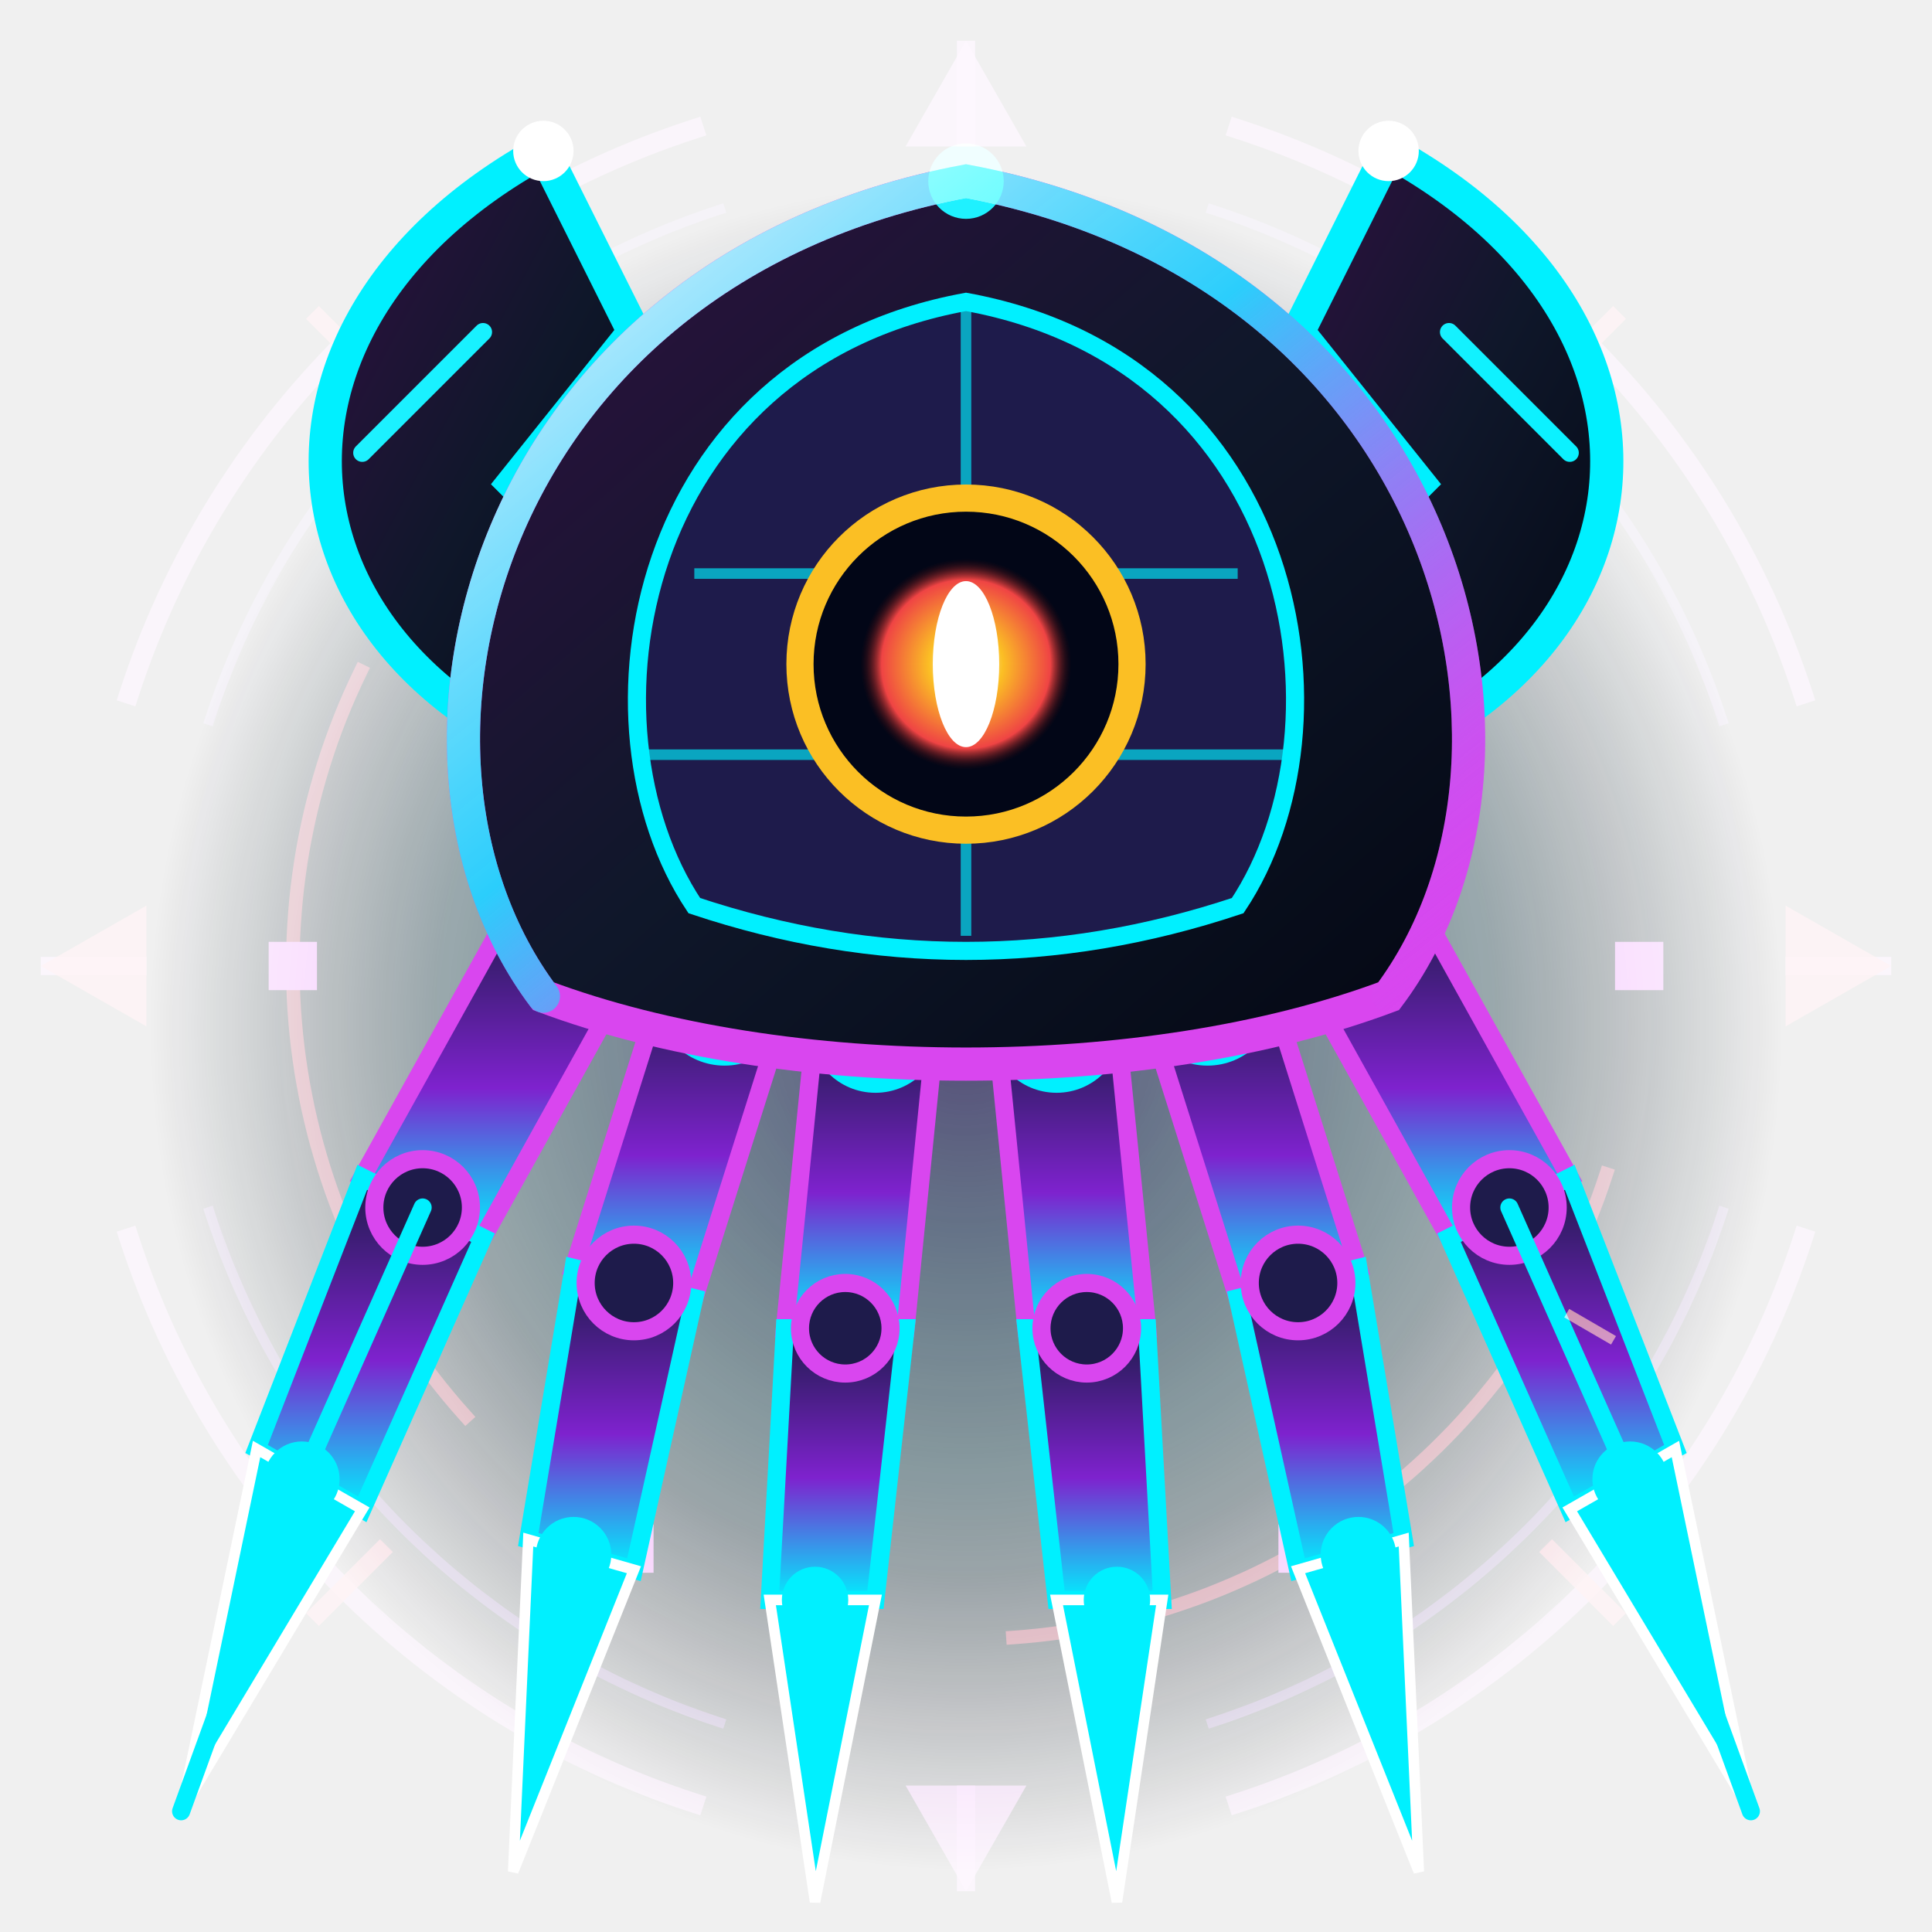
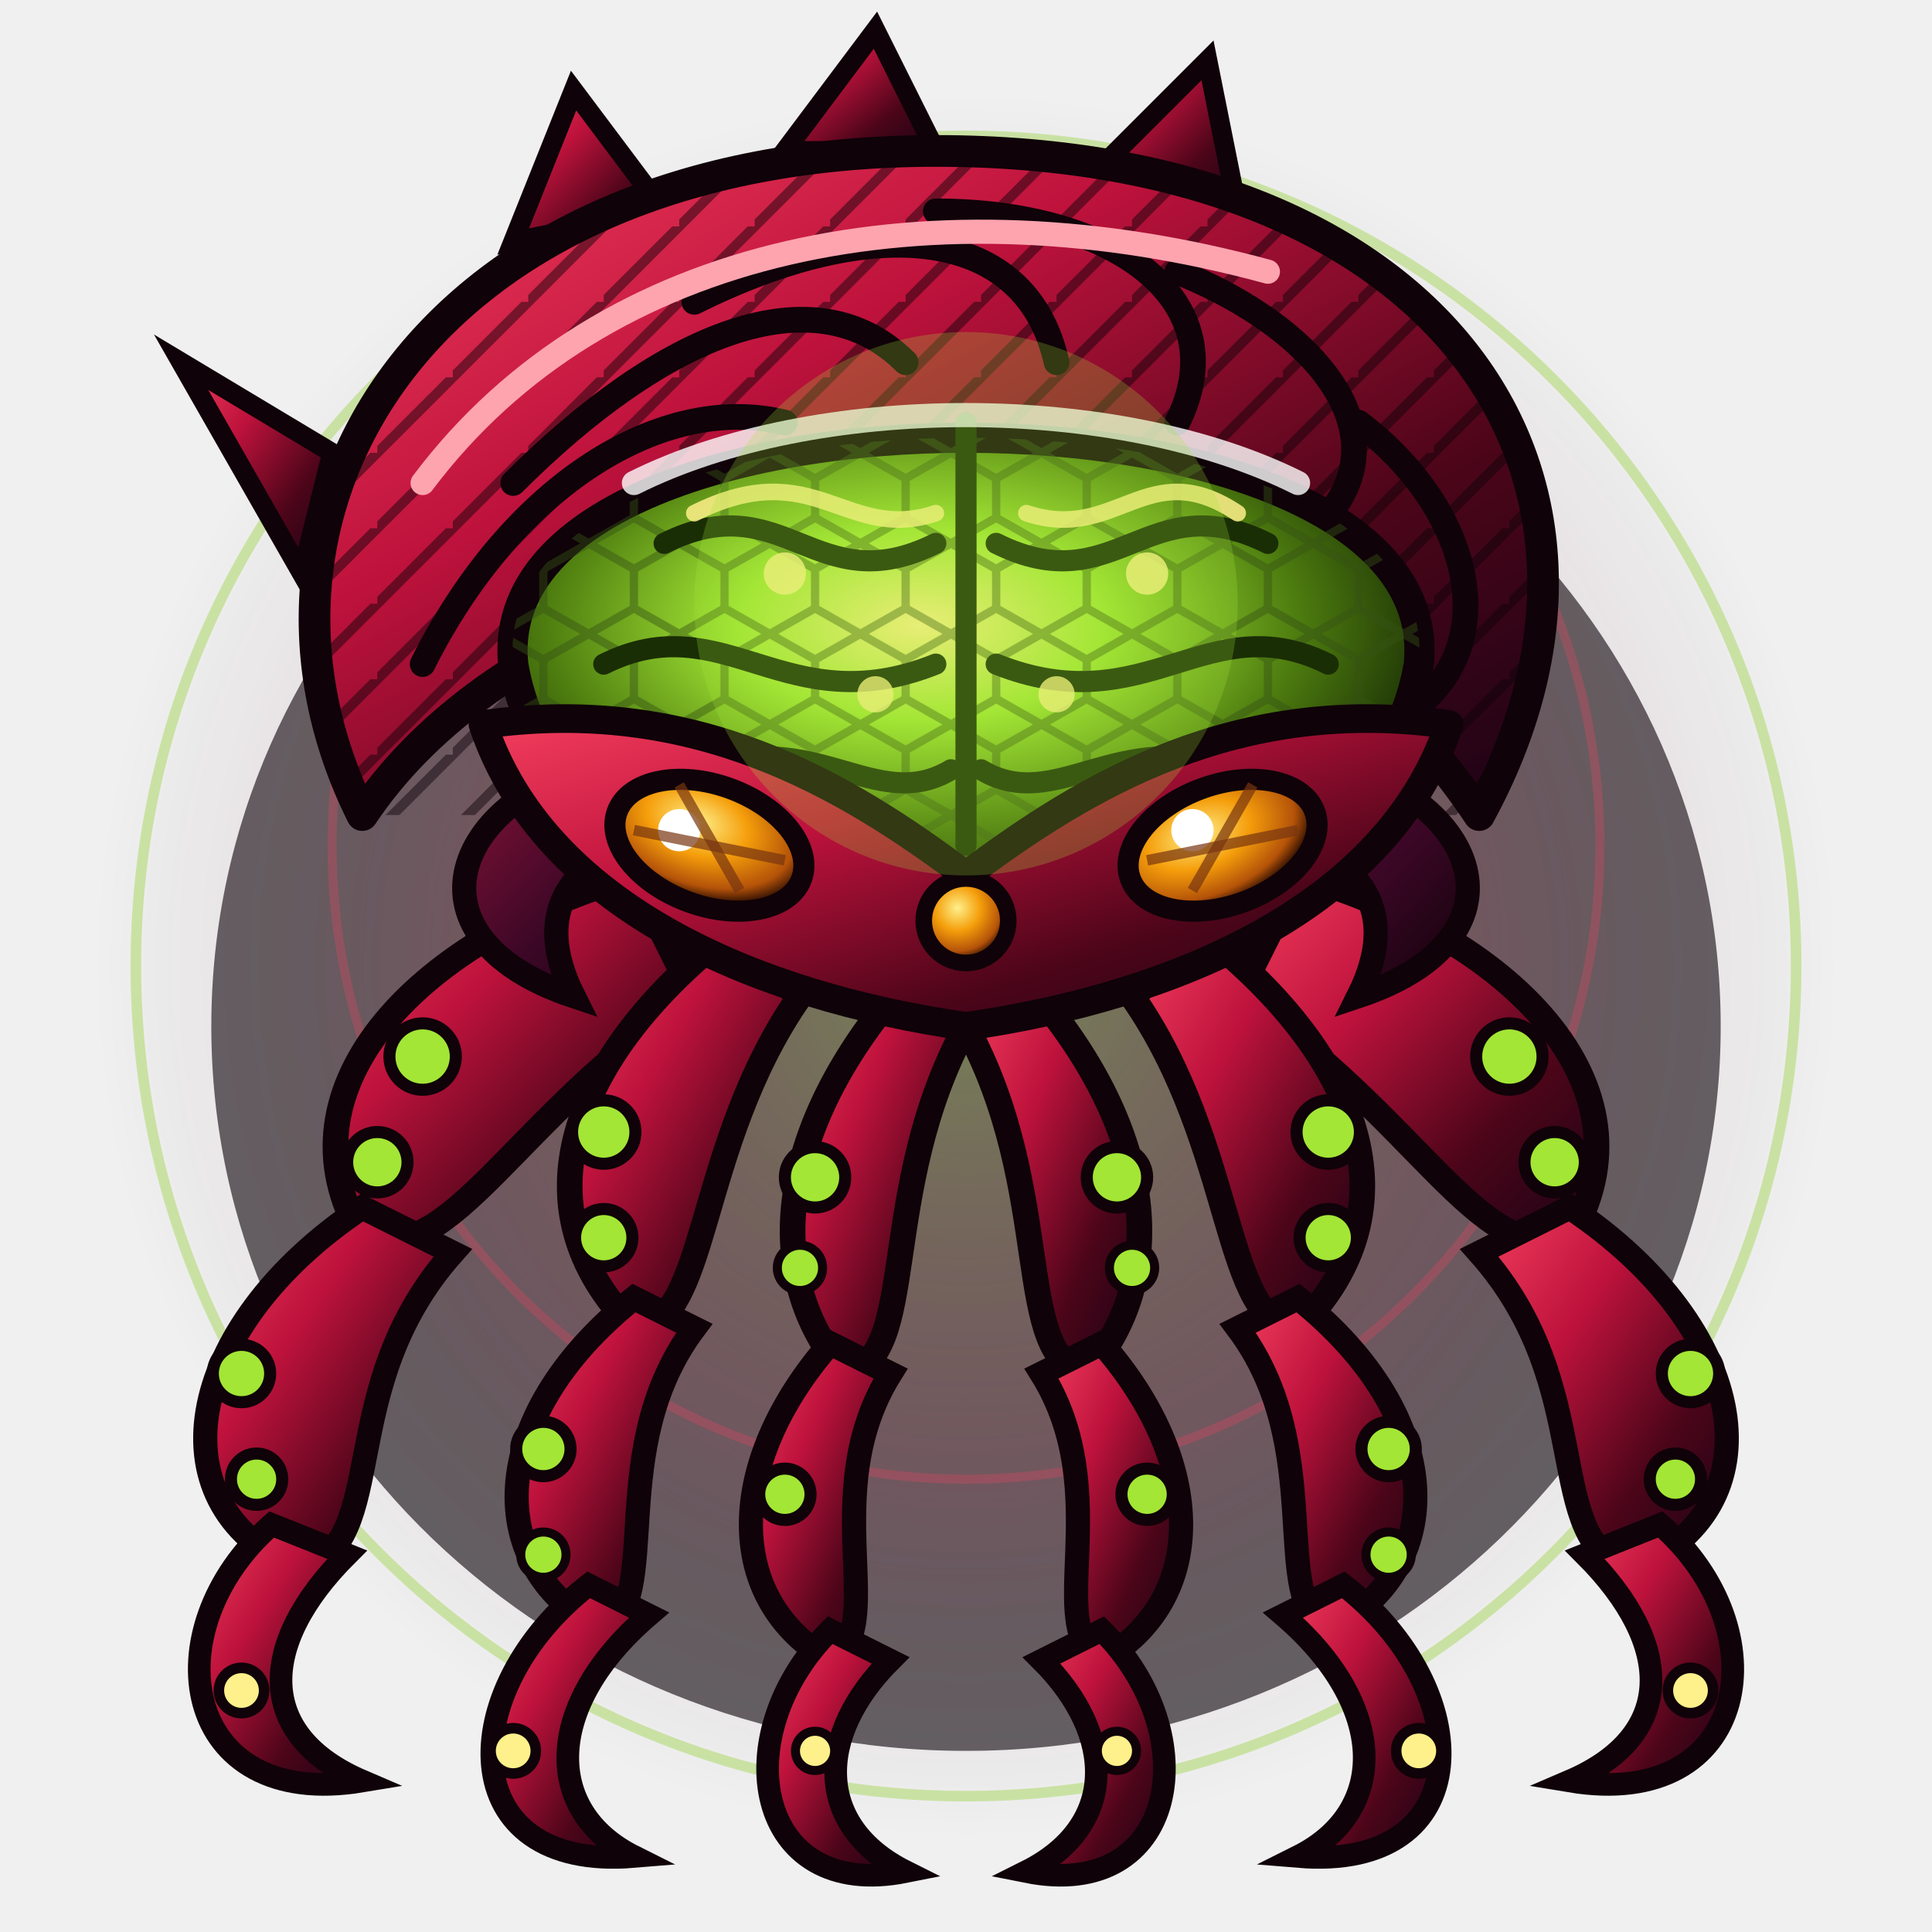
- <svg xmlns="http://www.w3.org/2000/svg" viewBox="0 0 128 128" fill="none" data-rig-id="enemy-lurker-rig" data-root-anchor="64,46" data-has-aura="true">
+ <svg xmlns="http://www.w3.org/2000/svg" viewBox="0 0 128 128" width="128" height="128">
  <defs>
-     <radialGradient id="el-cast-shadow" cx="50%" cy="50%" r="50%">
-       <stop offset="0%" stop-color="#020617" stop-opacity="0.78" />
-       <stop offset="65%" stop-color="#030712" stop-opacity="0.36" />
-       <stop offset="100%" stop-color="#030712" stop-opacity="0" />
+     <linearGradient id="elk-chitin" x1="0%" y1="0%" x2="100%" y2="100%">
+       <stop offset="0%" stop-color="#f43f5e" />
+       <stop offset="35%" stop-color="#be123c" />
+       <stop offset="70%" stop-color="#4c0519" />
+       <stop offset="100%" stop-color="#1a0315" />
+     </linearGradient>
+     <linearGradient id="elk-chitin-dark" x1="0%" y1="0%" x2="100%" y2="100%">
+       <stop offset="0%" stop-color="#881337" />
+       <stop offset="55%" stop-color="#3b0726" />
+       <stop offset="100%" stop-color="#0f0208" />
+     </linearGradient>
+     <radialGradient id="elk-brain-lime" cx="45%" cy="40%" r="58%">
+       <stop offset="0%" stop-color="#fef08a" />
+       <stop offset="35%" stop-color="#a3e635" />
+       <stop offset="72%" stop-color="#4d7c0f" />
+       <stop offset="100%" stop-color="#1a2e05" />
    </radialGradient>
-     <radialGradient id="el-aura-field" cx="50%" cy="50%" r="50%">
-       <stop offset="0%" stop-color="#9333ea" stop-opacity="0.32" />
-       <stop offset="55%" stop-color="#00f0ff" stop-opacity="0.14" />
-       <stop offset="100%" stop-color="#030712" stop-opacity="0" />
+     <radialGradient id="elk-amber-eye" cx="40%" cy="35%" r="60%">
+       <stop offset="0%" stop-color="#fef08a" />
+       <stop offset="45%" stop-color="#f59e0b" />
+       <stop offset="85%" stop-color="#b45309" />
+       <stop offset="100%" stop-color="#451a03" />
    </radialGradient>
-     <linearGradient id="el-abyss-mantle" x1="0%" y1="0%" x2="100%" y2="100%">
-       <stop offset="0%" stop-color="#311042" />
-       <stop offset="50%" stop-color="#0f172a" />
-       <stop offset="100%" stop-color="#030712" />
-     </linearGradient>
-     <linearGradient id="el-bio-tentacle" x1="50%" y1="0%" x2="50%" y2="100%">
-       <stop offset="0%" stop-color="#1e1b4b" />
-       <stop offset="55%" stop-color="#7e22ce" />
-       <stop offset="100%" stop-color="#00f0ff" />
-     </linearGradient>
-     <radialGradient id="el-eye-glow" cx="50%" cy="50%" r="50%">
-       <stop offset="0%" stop-color="#ffffff" />
-       <stop offset="35%" stop-color="#fbbf24" />
-       <stop offset="80%" stop-color="#ef4444" />
-       <stop offset="100%" stop-color="#450a0a" stop-opacity="0" />
+     <radialGradient id="elk-aura" cx="50%" cy="50%" r="50%">
+       <stop offset="0%" stop-color="#a3e635" stop-opacity="0.28" />
+       <stop offset="60%" stop-color="#be123c" stop-opacity="0.12" />
+       <stop offset="100%" stop-color="#0f0208" stop-opacity="0" />
    </radialGradient>
-     <linearGradient id="el-rim-light" x1="0%" y1="0%" x2="100%" y2="100%">
-       <stop offset="0%" stop-color="#ffffff" stop-opacity="0.95" />
-       <stop offset="45%" stop-color="#00f0ff" stop-opacity="0.8" />
-       <stop offset="100%" stop-color="#d946ef" stop-opacity="0" />
-     </linearGradient>
+     <pattern id="elk-manga-hatch" width="5" height="5" patternUnits="userSpaceOnUse">
+       <path d="M 0 5 L 5 0 M -1 1 L 1 -1" stroke="#0f0208" stroke-width="0.65" opacity="0.48" />
+     </pattern>
+     <pattern id="elk-bio-honeycomb" width="6" height="6" patternUnits="userSpaceOnUse">
+       <polygon points="3,0 6,1.7 6,4.3 3,6 0,4.3 0,1.7" fill="none" stroke="#365314" stroke-width="0.55" opacity="0.45" />
+     </pattern>
  </defs>
-   <g id="part-shadow-cast" data-pivot="64,66" data-parent="root" data-z-index="1" data-blend="multiply" style="mix-blend-mode: multiply">
-     <ellipse cx="64" cy="68" rx="54" ry="56" fill="url(#el-cast-shadow)" />
+   <g id="part-shadow-cast" data-pivot="64 66" data-parent="root" data-z-index="1" data-blend="multiply">
+     <ellipse cx="64" cy="68" rx="50" ry="48" fill="#090106" opacity="0.6" />
  </g>
-   <g id="part-aura-ring-outer" data-pivot="64,64" data-parent="root" data-z-index="4" data-blend="screen" data-motion="spin-cw" style="mix-blend-mode: screen">
-     <circle cx="64" cy="64" r="62" fill="url(#el-aura-field)" />
-     <path fill="none" stroke="#e879f9" stroke-width="1.3" stroke-opacity="0.72" d="M119.45,82.02 A58.3,58.3 0 0,1 82.02,119.45 M45.98,119.45 A58.3,58.3 0 0,1 8.55,82.02 M8.55,45.98 A58.3,58.3 0 0,1 45.98,8.55 M82.02,8.55 A58.3,58.3 0 0,1 119.45,45.98" stroke-linecap="square" />
-     <path fill="none" stroke="#a855f7" stroke-width="0.65" stroke-opacity="0.52" d="M114.12,80.29 A52.7,52.7 0 0,1 80.29,114.12 M47.71,114.12 A52.7,52.7 0 0,1 13.88,80.29 M13.88,47.71 A52.7,52.7 0 0,1 47.71,13.88 M80.29,13.88 A52.7,52.7 0 0,1 114.12,47.71" stroke-linecap="square" />
-     <line x1="118.3" y1="64" x2="125.3" y2="64" stroke="#e879f9" stroke-width="1.2" stroke-opacity="0.82" />
-     <line x1="102.4" y1="102.4" x2="107.3" y2="107.3" stroke="#f43f5e" stroke-width="1.2" stroke-opacity="0.82" />
-     <line x1="64" y1="118.3" x2="64" y2="125.3" stroke="#e879f9" stroke-width="1.2" stroke-opacity="0.82" />
-     <line x1="25.6" y1="102.4" x2="20.7" y2="107.3" stroke="#f43f5e" stroke-width="1.2" stroke-opacity="0.82" />
-     <line x1="9.7" y1="64" x2="2.7" y2="64" stroke="#e879f9" stroke-width="1.2" stroke-opacity="0.82" />
-     <line x1="25.6" y1="25.6" x2="20.7" y2="20.7" stroke="#f43f5e" stroke-width="1.2" stroke-opacity="0.82" />
-     <line x1="64" y1="9.7" x2="64" y2="2.7" stroke="#e879f9" stroke-width="1.2" stroke-opacity="0.82" />
-     <line x1="102.4" y1="25.6" x2="107.3" y2="20.7" stroke="#f43f5e" stroke-width="1.2" stroke-opacity="0.82" />
-     <polygon points="64,2.7 68,9.7 60,9.7" fill="#e879f9" fill-opacity="0.82" />
-     <polygon points="64,125.3 68,118.3 60,118.3" fill="#e879f9" fill-opacity="0.82" />
-     <polygon points="2.7,64 9.7,68 9.7,60" fill="#f43f5e" fill-opacity="0.82" />
-     <polygon points="125.3,64 118.3,68 118.3,60" fill="#f43f5e" fill-opacity="0.82" />
+   <g id="part-aura-ring-outer" data-pivot="64 64" data-parent="root" data-z-index="4" data-blend="screen">
+     <circle cx="64" cy="64" r="58" fill="url(#elk-aura)" />
+     <circle cx="64" cy="64" r="55" fill="none" stroke="#84cc16" stroke-width="0.7" opacity="0.34" />
  </g>
-   <g id="part-aura-ring-inner" data-pivot="64,64" data-parent="root" data-z-index="5" data-blend="screen" data-motion="spin-ccw" style="mix-blend-mode: screen">
-     <path fill="none" stroke="#f43f5e" stroke-width="0.9" stroke-opacity="0.68" d="M106.42,77.78 A44.6,44.6 0 0,1 67.11,108.49 M30.86,93.84 A44.6,44.6 0 0,1 23.91,44.45 M54.73,20.37 A44.6,44.6 0 0,1 100.98,39.06" stroke-linecap="square" />
-     <rect x="107" y="62.4" width="3.2" height="3.2" fill="#e879f9" />
-     <rect x="84.7" y="101" width="3.2" height="3.2" fill="#e879f9" />
-     <rect x="40.1" y="101" width="3.2" height="3.2" fill="#e879f9" />
-     <rect x="17.8" y="62.4" width="3.2" height="3.2" fill="#e879f9" />
-     <rect x="40.1" y="23.8" width="3.2" height="3.2" fill="#e879f9" />
-     <rect x="84.7" y="23.8" width="3.2" height="3.2" fill="#e879f9" />
+   <g id="part-aura-ring-inner" data-pivot="64 64" data-parent="root" data-z-index="5" data-blend="screen">
+     <circle cx="64" cy="56" r="42" fill="none" stroke="#f43f5e" stroke-width="0.6" opacity="0.28" />
  </g>
-   <g id="part-tentacle-L1-root" data-pivot="38,62" data-parent="part-head-mantle" data-z-index="15" data-blend="normal" data-motion="ik-wave-root">
-     <path d="M34 60 L42 64 L32 82 L24 78 Z" fill="url(#el-bio-tentacle)" stroke="#d946ef" stroke-width="1.2" />
-     <circle cx="38" cy="62" r="4" fill="#091326" stroke="#00f0ff" stroke-width="1.2" />
+   <g id="part-tentacle-L1-root" data-pivot="38 62" data-parent="part-head-mantle" data-z-index="15" data-blend="normal">
+     <path d="M 42 58 C 28 62, 18 72, 24 82 C 30 84, 34 74, 46 66 Z" fill="url(#elk-chitin)" stroke="#0f0208" stroke-width="1.7" />
+     <circle cx="28" cy="70" r="2.2" fill="#a3e635" stroke="#0f0208" stroke-width="0.8" />
+     <circle cx="25" cy="77" r="2" fill="#a3e635" stroke="#0f0208" stroke-width="0.8" />
  </g>
-   <g id="part-tentacle-R1-root" data-pivot="90,62" data-parent="part-head-mantle" data-z-index="15" data-blend="normal" data-motion="ik-wave-root">
-     <path d="M86 64 L94 60 L104 78 L96 82 Z" fill="url(#el-bio-tentacle)" stroke="#d946ef" stroke-width="1.2" />
-     <circle cx="90" cy="62" r="4" fill="#091326" stroke="#00f0ff" stroke-width="1.2" />
+   <g id="part-tentacle-R1-root" data-pivot="90 62" data-parent="part-head-mantle" data-z-index="15" data-blend="normal">
+     <path d="M 86 58 C 100 62, 110 72, 104 82 C 98 84, 94 74, 82 66 Z" fill="url(#elk-chitin)" stroke="#0f0208" stroke-width="1.7" />
+     <circle cx="100" cy="70" r="2.2" fill="#a3e635" stroke="#0f0208" stroke-width="0.8" />
+     <circle cx="103" cy="77" r="2" fill="#a3e635" stroke="#0f0208" stroke-width="0.8" />
  </g>
-   <g id="part-tentacle-L1-mid" data-pivot="28,80" data-parent="part-tentacle-L1-root" data-z-index="16" data-blend="normal" data-motion="ik-wave-mid">
-     <path d="M24 78 L32 82 L24 100 L17 96 Z" fill="url(#el-bio-tentacle)" stroke="#00f0ff" stroke-width="1.2" />
-     <circle cx="28" cy="80" r="3.2" fill="#1e1b4b" stroke="#d946ef" stroke-width="1.2" />
+   <g id="part-tentacle-L1-mid" data-pivot="28 80" data-parent="part-tentacle-L1-root" data-z-index="16" data-blend="normal">
+     <path d="M 24 80 C 12 88, 10 100, 20 104 C 26 102, 22 92, 30 83 Z" fill="url(#elk-chitin)" stroke="#0f0208" stroke-width="1.6" />
+     <circle cx="16" cy="91" r="1.9" fill="#a3e635" stroke="#0f0208" stroke-width="0.8" />
+     <circle cx="17" cy="98" r="1.7" fill="#a3e635" stroke="#0f0208" stroke-width="0.8" />
  </g>
-   <g id="part-tentacle-R1-mid" data-pivot="100,80" data-parent="part-tentacle-R1-root" data-z-index="16" data-blend="normal" data-motion="ik-wave-mid">
-     <path d="M96 82 L104 78 L111 96 L104 100 Z" fill="url(#el-bio-tentacle)" stroke="#00f0ff" stroke-width="1.2" />
-     <circle cx="100" cy="80" r="3.2" fill="#1e1b4b" stroke="#d946ef" stroke-width="1.2" />
+   <g id="part-tentacle-R1-mid" data-pivot="100 80" data-parent="part-tentacle-R1-root" data-z-index="16" data-blend="normal">
+     <path d="M 104 80 C 116 88, 118 100, 108 104 C 102 102, 106 92, 98 83 Z" fill="url(#elk-chitin)" stroke="#0f0208" stroke-width="1.6" />
+     <circle cx="112" cy="91" r="1.9" fill="#a3e635" stroke="#0f0208" stroke-width="0.8" />
+     <circle cx="111" cy="98" r="1.7" fill="#a3e635" stroke="#0f0208" stroke-width="0.8" />
  </g>
-   <g id="part-tentacle-L1-tip" data-pivot="20,98" data-parent="part-tentacle-L1-mid" data-z-index="17" data-blend="normal" data-motion="ik-wave-tip">
-     <polygon points="17,96 24,100 12,120" fill="#00f0ff" stroke="#ffffff" stroke-width="0.7" />
-     <circle cx="20" cy="98" r="2.5" fill="#00f0ff" />
+   <g id="part-tentacle-L1-tip" data-pivot="20 98" data-parent="part-tentacle-L1-mid" data-z-index="17" data-blend="normal">
+     <path d="M 18 101 C 10 108, 12 120, 24 118 C 17 115, 17 109, 23 103 Z" fill="url(#elk-chitin)" stroke="#0f0208" stroke-width="1.5" />
+     <circle cx="16" cy="112" r="1.5" fill="#fef08a" stroke="#0f0208" stroke-width="0.7" />
  </g>
-   <g id="part-tentacle-R1-tip" data-pivot="108,98" data-parent="part-tentacle-R1-mid" data-z-index="17" data-blend="normal" data-motion="ik-wave-tip">
-     <polygon points="104,100 111,96 116,120" fill="#00f0ff" stroke="#ffffff" stroke-width="0.7" />
-     <circle cx="108" cy="98" r="2.5" fill="#00f0ff" />
+   <g id="part-tentacle-R1-tip" data-pivot="108 98" data-parent="part-tentacle-R1-mid" data-z-index="17" data-blend="normal">
+     <path d="M 110 101 C 118 108, 116 120, 104 118 C 111 115, 111 109, 105 103 Z" fill="url(#elk-chitin)" stroke="#0f0208" stroke-width="1.5" />
+     <circle cx="112" cy="112" r="1.5" fill="#fef08a" stroke="#0f0208" stroke-width="0.7" />
  </g>
-   <g id="part-tentacle-L2-root" data-pivot="48,66" data-parent="part-head-mantle" data-z-index="18" data-blend="normal" data-motion="ik-wave-root">
-     <path d="M44 65 L52 67 L46 86 L38 84 Z" fill="url(#el-bio-tentacle)" stroke="#d946ef" stroke-width="1.2" />
-     <circle cx="48" cy="66" r="4" fill="#091326" stroke="#00f0ff" stroke-width="1.2" />
+   <g id="part-tentacle-L2-root" data-pivot="48 66" data-parent="part-head-mantle" data-z-index="18" data-blend="normal">
+     <path d="M 48 62 C 38 70, 34 80, 42 88 C 47 88, 46 76, 53 66 Z" fill="url(#elk-chitin)" stroke="#0f0208" stroke-width="1.7" />
+     <circle cx="40" cy="75" r="2.1" fill="#a3e635" stroke="#0f0208" stroke-width="0.8" />
+     <circle cx="40" cy="82" r="1.9" fill="#a3e635" stroke="#0f0208" stroke-width="0.8" />
  </g>
-   <g id="part-tentacle-R2-root" data-pivot="80,66" data-parent="part-head-mantle" data-z-index="18" data-blend="normal" data-motion="ik-wave-root">
-     <path d="M76 67 L84 65 L90 84 L82 86 Z" fill="url(#el-bio-tentacle)" stroke="#d946ef" stroke-width="1.2" />
-     <circle cx="80" cy="66" r="4" fill="#091326" stroke="#00f0ff" stroke-width="1.2" />
+   <g id="part-tentacle-R2-root" data-pivot="80 66" data-parent="part-head-mantle" data-z-index="18" data-blend="normal">
+     <path d="M 80 62 C 90 70, 94 80, 86 88 C 81 88, 82 76, 75 66 Z" fill="url(#elk-chitin)" stroke="#0f0208" stroke-width="1.7" />
+     <circle cx="88" cy="75" r="2.1" fill="#a3e635" stroke="#0f0208" stroke-width="0.8" />
+     <circle cx="88" cy="82" r="1.9" fill="#a3e635" stroke="#0f0208" stroke-width="0.8" />
  </g>
-   <g id="part-tentacle-R2-mid" data-pivot="86,85" data-parent="part-tentacle-R2-root" data-z-index="19" data-blend="normal" data-motion="ik-wave-mid">
-     <path d="M82 86 L90 84 L93 102 L86 104 Z" fill="url(#el-bio-tentacle)" stroke="#00f0ff" stroke-width="1.2" />
-     <circle cx="86" cy="85" r="3.2" fill="#1e1b4b" stroke="#d946ef" stroke-width="1.2" />
+   <g id="part-tentacle-R2-mid" data-pivot="86 85" data-parent="part-tentacle-R2-root" data-z-index="19" data-blend="normal">
+     <path d="M 86 86 C 96 94, 96 104, 88 108 C 84 106, 88 96, 82 88 Z" fill="url(#elk-chitin)" stroke="#0f0208" stroke-width="1.6" />
+     <circle cx="92" cy="96" r="1.8" fill="#a3e635" stroke="#0f0208" stroke-width="0.8" />
  </g>
-   <g id="part-tentacle-L2-mid" data-pivot="42,85" data-parent="part-tentacle-L2-root" data-z-index="19" data-blend="normal" data-motion="ik-wave-mid">
-     <path d="M38 84 L46 86 L42 104 L35 102 Z" fill="url(#el-bio-tentacle)" stroke="#00f0ff" stroke-width="1.2" />
-     <circle cx="42" cy="85" r="3.2" fill="#1e1b4b" stroke="#d946ef" stroke-width="1.2" />
+   <g id="part-tentacle-L2-mid" data-pivot="42 85" data-parent="part-tentacle-L2-root" data-z-index="19" data-blend="normal">
+     <path d="M 42 86 C 32 94, 32 104, 40 108 C 44 106, 40 96, 46 88 Z" fill="url(#elk-chitin)" stroke="#0f0208" stroke-width="1.6" />
+     <circle cx="36" cy="96" r="1.8" fill="#a3e635" stroke="#0f0208" stroke-width="0.8" />
  </g>
-   <g id="part-tentacle-L2-tip" data-pivot="38,103" data-parent="part-tentacle-L2-mid" data-z-index="20" data-blend="normal" data-motion="ik-wave-tip">
-     <polygon points="35,102 42,104 34,124" fill="#00f0ff" stroke="#ffffff" stroke-width="0.7" />
-     <circle cx="38" cy="103" r="2.5" fill="#00f0ff" />
+   <g id="part-tentacle-L2-tip" data-pivot="38 103" data-parent="part-tentacle-L2-mid" data-z-index="20" data-blend="normal">
+     <path d="M 39 105 C 30 112, 30 124, 42 123 C 36 120, 36 113, 43 107 Z" fill="url(#elk-chitin)" stroke="#0f0208" stroke-width="1.5" />
+     <circle cx="34" cy="116" r="1.5" fill="#fef08a" stroke="#0f0208" stroke-width="0.7" />
  </g>
-   <g id="part-tentacle-R2-tip" data-pivot="90,103" data-parent="part-tentacle-R2-mid" data-z-index="20" data-blend="normal" data-motion="ik-wave-tip">
-     <polygon points="86,104 93,102 94,124" fill="#00f0ff" stroke="#ffffff" stroke-width="0.7" />
-     <circle cx="90" cy="103" r="2.5" fill="#00f0ff" />
+   <g id="part-tentacle-R2-tip" data-pivot="90 103" data-parent="part-tentacle-R2-mid" data-z-index="20" data-blend="normal">
+     <path d="M 89 105 C 98 112, 98 124, 86 123 C 92 120, 92 113, 85 107 Z" fill="url(#elk-chitin)" stroke="#0f0208" stroke-width="1.5" />
+     <circle cx="94" cy="116" r="1.5" fill="#fef08a" stroke="#0f0208" stroke-width="0.7" />
  </g>
-   <g id="part-tentacle-R3-root" data-pivot="70,68" data-parent="part-head-mantle" data-z-index="21" data-blend="normal" data-motion="ik-wave-root">
-     <path d="M66 68 L74 68 L76 88 L68 88 Z" fill="url(#el-bio-tentacle)" stroke="#d946ef" stroke-width="1.2" />
-     <circle cx="70" cy="68" r="3.8" fill="#091326" stroke="#00f0ff" stroke-width="1.2" />
+   <g id="part-tentacle-R3-root" data-pivot="70 68" data-parent="part-head-mantle" data-z-index="21" data-blend="normal">
+     <path d="M 68 65 C 76 74, 78 84, 72 91 C 67 90, 70 79, 64 68 Z" fill="url(#elk-chitin)" stroke="#0f0208" stroke-width="1.7" />
+     <circle cx="74" cy="78" r="2" fill="#a3e635" stroke="#0f0208" stroke-width="0.8" />
  </g>
-   <g id="part-tentacle-L3-root" data-pivot="58,68" data-parent="part-head-mantle" data-z-index="21" data-blend="normal" data-motion="ik-wave-root">
-     <path d="M54 68 L62 68 L60 88 L52 88 Z" fill="url(#el-bio-tentacle)" stroke="#d946ef" stroke-width="1.2" />
-     <circle cx="58" cy="68" r="3.8" fill="#091326" stroke="#00f0ff" stroke-width="1.2" />
+   <g id="part-tentacle-L3-root" data-pivot="58 68" data-parent="part-head-mantle" data-z-index="21" data-blend="normal">
+     <path d="M 60 65 C 52 74, 50 84, 56 91 C 61 90, 58 79, 64 68 Z" fill="url(#elk-chitin)" stroke="#0f0208" stroke-width="1.7" />
+     <circle cx="54" cy="78" r="2" fill="#a3e635" stroke="#0f0208" stroke-width="0.8" />
  </g>
-   <g id="part-tentacle-L3-mid" data-pivot="56,88" data-parent="part-tentacle-L3-root" data-z-index="22" data-blend="normal" data-motion="ik-wave-mid">
-     <path d="M52 88 L60 88 L58 106 L51 106 Z" fill="url(#el-bio-tentacle)" stroke="#00f0ff" stroke-width="1.2" />
-     <circle cx="56" cy="88" r="3" fill="#1e1b4b" stroke="#d946ef" stroke-width="1.2" />
+   <g id="part-tentacle-L3-mid" data-pivot="56 88" data-parent="part-tentacle-L3-root" data-z-index="22" data-blend="normal">
+     <path d="M 55 89 C 48 97, 48 106, 55 110 C 59 108, 54 99, 59 91 Z" fill="url(#elk-chitin)" stroke="#0f0208" stroke-width="1.6" />
+     <circle cx="52" cy="99" r="1.7" fill="#a3e635" stroke="#0f0208" stroke-width="0.8" />
  </g>
-   <g id="part-tentacle-R3-mid" data-pivot="72,88" data-parent="part-tentacle-R3-root" data-z-index="22" data-blend="normal" data-motion="ik-wave-mid">
-     <path d="M68 88 L76 88 L77 106 L70 106 Z" fill="url(#el-bio-tentacle)" stroke="#00f0ff" stroke-width="1.2" />
-     <circle cx="72" cy="88" r="3" fill="#1e1b4b" stroke="#d946ef" stroke-width="1.2" />
+   <g id="part-tentacle-R3-mid" data-pivot="72 88" data-parent="part-tentacle-R3-root" data-z-index="22" data-blend="normal">
+     <path d="M 73 89 C 80 97, 80 106, 73 110 C 69 108, 74 99, 69 91 Z" fill="url(#elk-chitin)" stroke="#0f0208" stroke-width="1.6" />
+     <circle cx="76" cy="99" r="1.7" fill="#a3e635" stroke="#0f0208" stroke-width="0.8" />
  </g>
-   <g id="part-tentacle-R3-tip" data-pivot="74,106" data-parent="part-tentacle-R3-mid" data-z-index="23" data-blend="normal" data-motion="ik-wave-tip">
-     <polygon points="70,106 77,106 74,126" fill="#00f0ff" stroke="#ffffff" stroke-width="0.7" />
-     <circle cx="74" cy="106" r="2.2" fill="#00f0ff" />
+   <g id="part-tentacle-R3-tip" data-pivot="74 106" data-parent="part-tentacle-R3-mid" data-z-index="23" data-blend="normal">
+     <path d="M 73 108 C 80 115, 78 126, 68 124 C 74 121, 74 115, 69 110 Z" fill="url(#elk-chitin)" stroke="#0f0208" stroke-width="1.5" />
  </g>
-   <g id="part-tentacle-L3-tip" data-pivot="54,106" data-parent="part-tentacle-L3-mid" data-z-index="23" data-blend="normal" data-motion="ik-wave-tip">
-     <polygon points="51,106 58,106 54,126" fill="#00f0ff" stroke="#ffffff" stroke-width="0.7" />
-     <circle cx="54" cy="106" r="2.2" fill="#00f0ff" />
+   <g id="part-tentacle-L3-tip" data-pivot="54 106" data-parent="part-tentacle-L3-mid" data-z-index="23" data-blend="normal">
+     <path d="M 55 108 C 48 115, 50 126, 60 124 C 54 121, 54 115, 59 110 Z" fill="url(#elk-chitin)" stroke="#0f0208" stroke-width="1.5" />
  </g>
-   <g id="part-jaw-left" data-pivot="42,52" data-parent="part-head-mantle" data-z-index="28" data-blend="normal" data-motion="bite-left">
-     <path d="M42 52 C18 46 14 22 36 10 L42 22 L34 32 L44 42 Z" fill="url(#el-abyss-mantle)" stroke="#00f0ff" stroke-width="2.2" />
-     <circle cx="42" cy="52" r="4.5" fill="#091326" stroke="#fbbf24" stroke-width="1.2" />
-     <path d="M 36 52 H 48 M 42 46 V 58" stroke="#ffffff" stroke-width="0.65" stroke-opacity="0.8" />
+   <g id="part-jaw-left" data-pivot="42 52" data-parent="part-head-mantle" data-z-index="28" data-blend="normal">
+     <path d="M 42 50 C 30 52, 26 62, 38 66 C 35 60, 38 56, 46 55 Z" fill="url(#elk-chitin-dark)" stroke="#0f0208" stroke-width="1.6" />
  </g>
-   <g id="part-jaw-right" data-pivot="86,52" data-parent="part-head-mantle" data-z-index="28" data-blend="normal" data-motion="bite-right">
-     <path d="M86 52 C110 46 114 22 92 10 L86 22 L94 32 L84 42 Z" fill="url(#el-abyss-mantle)" stroke="#00f0ff" stroke-width="2.2" />
-     <circle cx="86" cy="52" r="4.5" fill="#091326" stroke="#fbbf24" stroke-width="1.2" />
+   <g id="part-jaw-right" data-pivot="86 52" data-parent="part-head-mantle" data-z-index="28" data-blend="normal">
+     <path d="M 86 50 C 98 52, 102 62, 90 66 C 93 60, 90 56, 82 55 Z" fill="url(#elk-chitin-dark)" stroke="#0f0208" stroke-width="1.6" />
  </g>
-   <g id="part-head-mantle" data-pivot="64,46" data-parent="root" data-z-index="34" data-blend="normal">
-     <path d="M64 12 C96 18 104 50 92 66 C76 72 52 72 36 66 C24 50 32 18 64 12 Z" fill="url(#el-abyss-mantle)" stroke="#d946ef" stroke-width="2.2" stroke-linejoin="miter" stroke-miterlimit="3" />
-     <path d="M64 20 C86 24 90 48 82 60 C70 64 58 64 46 60 C38 48 42 24 64 20 Z" fill="#1e1b4b" stroke="#00f0ff" stroke-width="1.2" />
-     <path d="M64 20 L64 62 M46 38 L82 38 M42 50 L86 50" stroke="#00f0ff" stroke-width="0.7" stroke-opacity="0.65" />
-     <circle cx="64" cy="44" r="11" fill="#020617" stroke="#fbbf24" stroke-width="1.8" />
+   <g id="part-head-mantle" data-pivot="64 46" data-parent="root" data-z-index="34" data-blend="normal">
+     <polygon points="34,16 38,6 44,14" fill="url(#elk-chitin)" stroke="#0f0208" stroke-width="1.3" />
+     <polygon points="52,10 58,2 62,10" fill="url(#elk-chitin)" stroke="#0f0208" stroke-width="1.3" />
+     <polygon points="72,12 80,4 82,14" fill="url(#elk-chitin)" stroke="#0f0208" stroke-width="1.3" />
+     <polygon points="22,30 12,24 20,38" fill="url(#elk-chitin)" stroke="#0f0208" stroke-width="1.3" />
+     <path d="M 24 54 C 14 34, 28 10, 62 10 C 96 10, 110 32, 98 54 C 90 42, 78 36, 64 36 C 50 36, 32 42, 24 54 Z" fill="url(#elk-chitin)" stroke="#0f0208" stroke-width="2.1" stroke-linejoin="round" />
+     <path d="M 24 54 C 14 34, 28 10, 62 10 C 96 10, 110 32, 98 54 Z" fill="url(#elk-manga-hatch)" />
+     <path d="M 28 44 C 34 32, 44 26, 52 28" fill="none" stroke="#0f0208" stroke-width="1.7" stroke-linecap="round" />
+     <path d="M 34 32 C 44 22, 54 18, 60 24" fill="none" stroke="#0f0208" stroke-width="1.7" stroke-linecap="round" />
+     <path d="M 46 20 C 58 14, 68 15, 70 24" fill="none" stroke="#0f0208" stroke-width="1.7" stroke-linecap="round" />
+     <path d="M 62 14 C 74 14, 82 20, 78 28" fill="none" stroke="#0f0208" stroke-width="1.7" stroke-linecap="round" />
+     <path d="M 78 18 C 88 22, 94 30, 86 36" fill="none" stroke="#0f0208" stroke-width="1.7" stroke-linecap="round" />
+     <path d="M 90 28 C 98 34, 100 44, 92 48" fill="none" stroke="#0f0208" stroke-width="1.7" stroke-linecap="round" />
+     <path d="M 34 44 C 32 24, 96 24, 94 44 C 92 56, 78 60, 64 60 C 50 60, 36 56, 34 44 Z" fill="url(#elk-brain-lime)" stroke="#0f0208" stroke-width="2" />
+     <path d="M 34 44 C 32 24, 96 24, 94 44 C 92 56, 78 60, 64 60 C 50 60, 36 56, 34 44 Z" fill="url(#elk-bio-honeycomb)" />
+     <path d="M 64 28 L 64 56 M 44 36 C 52 32, 54 40, 62 36 M 66 36 C 74 40, 76 32, 84 36 M 40 44 C 48 40, 52 48, 62 44 M 66 44 C 76 48, 80 40, 88 44 M 46 51 C 54 48, 58 54, 63 51 M 65 51 C 70 54, 74 48, 82 51" fill="none" stroke="#1a2e05" stroke-width="1.4" stroke-linecap="round" />
+     <path d="M 46 34 C 54 30, 56 36, 62 34 M 68 34 C 74 36, 76 30, 82 34" fill="none" stroke="#fef08a" stroke-width="1.1" stroke-linecap="round" opacity="0.85" />
+     <path d="M 32 48 C 46 46, 56 52, 64 58 C 72 52, 82 46, 96 48 C 92 60, 78 66, 64 68 C 50 66, 36 60, 32 48 Z" fill="url(#elk-chitin)" stroke="#0f0208" stroke-width="1.9" stroke-linejoin="round" />
  </g>
-   <g id="part-eye-locking-pupil" data-pivot="64,44" data-parent="part-head-mantle" data-z-index="40" data-blend="normal" data-motion="pupil-track">
-     <circle cx="64" cy="44" r="7" fill="url(#el-eye-glow)" />
-     <ellipse cx="64" cy="44" rx="2.2" ry="5.5" fill="#ffffff" />
+   <g id="part-eye-locking-pupil" data-pivot="64 44" data-parent="part-head-mantle" data-z-index="40" data-blend="normal">
+     <ellipse cx="47" cy="56" rx="6.5" ry="4" transform="rotate(20 47 56)" fill="url(#elk-amber-eye)" stroke="#0f0208" stroke-width="1.4" />
+     <ellipse cx="81" cy="56" rx="6.5" ry="4" transform="rotate(-20 81 56)" fill="url(#elk-amber-eye)" stroke="#0f0208" stroke-width="1.4" />
+     <circle cx="64" cy="61" r="2.8" fill="url(#elk-amber-eye)" stroke="#0f0208" stroke-width="1.1" />
+     <circle cx="45" cy="55" r="1.4" fill="#ffffff" />
+     <circle cx="79" cy="55" r="1.4" fill="#ffffff" />
+     <line x1="42" y1="55" x2="52" y2="57" stroke="#78350f" stroke-width="0.7" opacity="0.7" />
+     <line x1="45" y1="52" x2="49" y2="59" stroke="#78350f" stroke-width="0.7" opacity="0.7" />
+     <line x1="76" y1="57" x2="86" y2="55" stroke="#78350f" stroke-width="0.7" opacity="0.7" />
+     <line x1="79" y1="59" x2="83" y2="52" stroke="#78350f" stroke-width="0.7" opacity="0.7" />
+     <circle cx="53" cy="84" r="1.5" fill="#a3e635" stroke="#0f0208" stroke-width="0.6" />
+     <circle cx="75" cy="84" r="1.5" fill="#a3e635" stroke="#0f0208" stroke-width="0.6" />
+     <circle cx="54" cy="116" r="1.3" fill="#fef08a" stroke="#0f0208" stroke-width="0.6" />
+     <circle cx="74" cy="116" r="1.3" fill="#fef08a" stroke="#0f0208" stroke-width="0.6" />
+     <circle cx="36" cy="103" r="1.5" fill="#a3e635" stroke="#0f0208" stroke-width="0.6" />
+     <circle cx="92" cy="103" r="1.5" fill="#a3e635" stroke="#0f0208" stroke-width="0.6" />
+     <circle cx="52" cy="38" r="1.4" fill="#fef08a" opacity="0.85" />
+     <circle cx="76" cy="38" r="1.4" fill="#fef08a" opacity="0.85" />
+     <circle cx="58" cy="46" r="1.2" fill="#fef08a" opacity="0.8" />
+     <circle cx="70" cy="46" r="1.2" fill="#fef08a" opacity="0.8" />
  </g>
-   <g id="part-light-rim-lurker" data-pivot="64,46" data-parent="part-head-mantle" data-z-index="45" data-blend="plus-lighter" style="mix-blend-mode: plus-lighter">
-     <path d="M36 66 C24 50 32 18 64 12 C96 18 104 50 92 66" stroke="url(#el-rim-light)" stroke-width="2.2" stroke-linecap="round" />
-     <path d="M28 80 L20 98 L12 120 M100 80 L108 98 L116 120" stroke="#00f0ff" stroke-width="1.2" stroke-linecap="round" />
+   <g id="part-light-rim-lurker" data-pivot="64 46" data-parent="part-head-mantle" data-z-index="45" data-blend="plus-lighter">
+     <path d="M 28 32 C 40 16, 62 12, 84 18" fill="none" stroke="#fda4af" stroke-width="1.6" stroke-linecap="round" />
+     <path d="M 42 32 C 54 26, 74 26, 86 32" fill="none" stroke="#ffffff" stroke-width="1.6" stroke-linecap="round" opacity="0.8" />
  </g>
-   <g id="part-aura-corona-top" data-pivot="64,64" data-parent="root" data-z-index="65" data-blend="screen" data-motion="pulse-breathe" style="mix-blend-mode: screen">
-     <path d="M24 30 L32 22 M104 30 L96 22" stroke="#00f0ff" stroke-width="1.2" stroke-linecap="round" />
-     <circle cx="36" cy="10" r="2" fill="#ffffff" />
-     <circle cx="92" cy="10" r="2" fill="#ffffff" />
-     <circle cx="64" cy="12" r="2.5" fill="#00f0ff" />
-     <path d="M103.8 87 L106.9 88.8" stroke="#fbbf24" stroke-width="0.65" stroke-opacity="0.7" />
+   <g id="part-aura-corona-top" data-pivot="64 64" data-parent="root" data-z-index="65" data-blend="screen">
+     <circle cx="64" cy="40" r="18" fill="#a3e635" opacity="0.24" />
  </g>
</svg>
